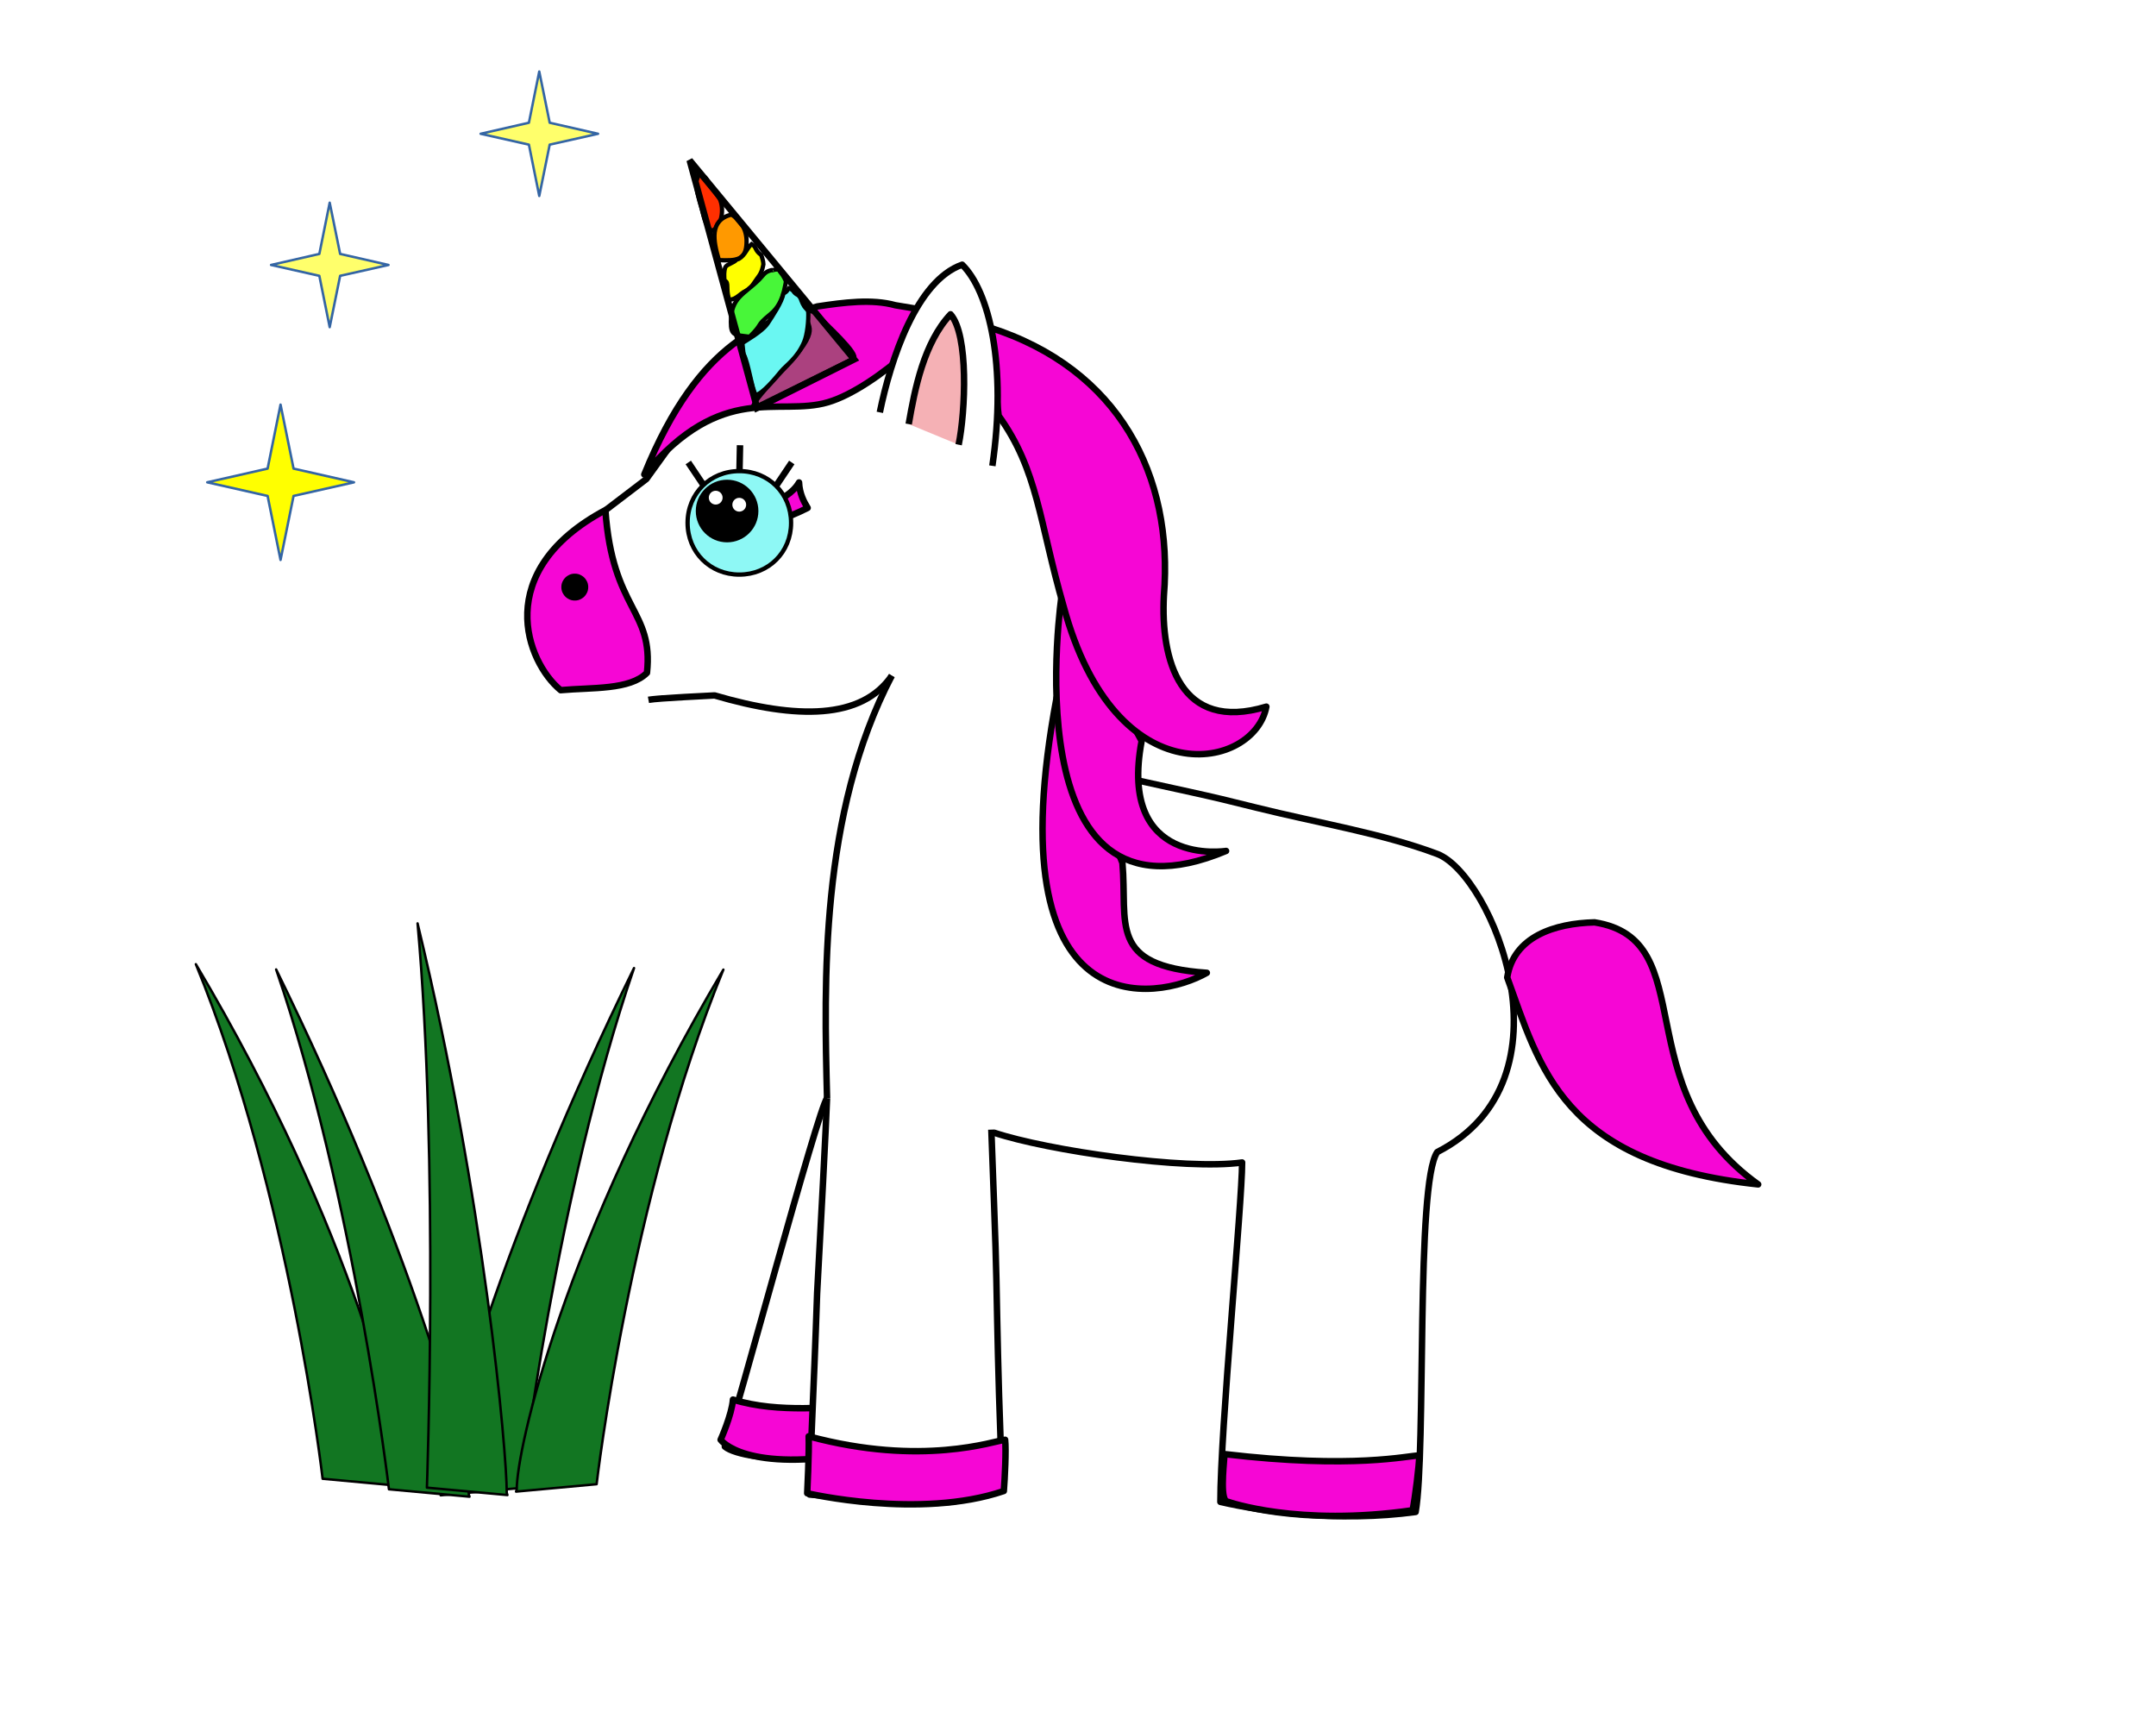
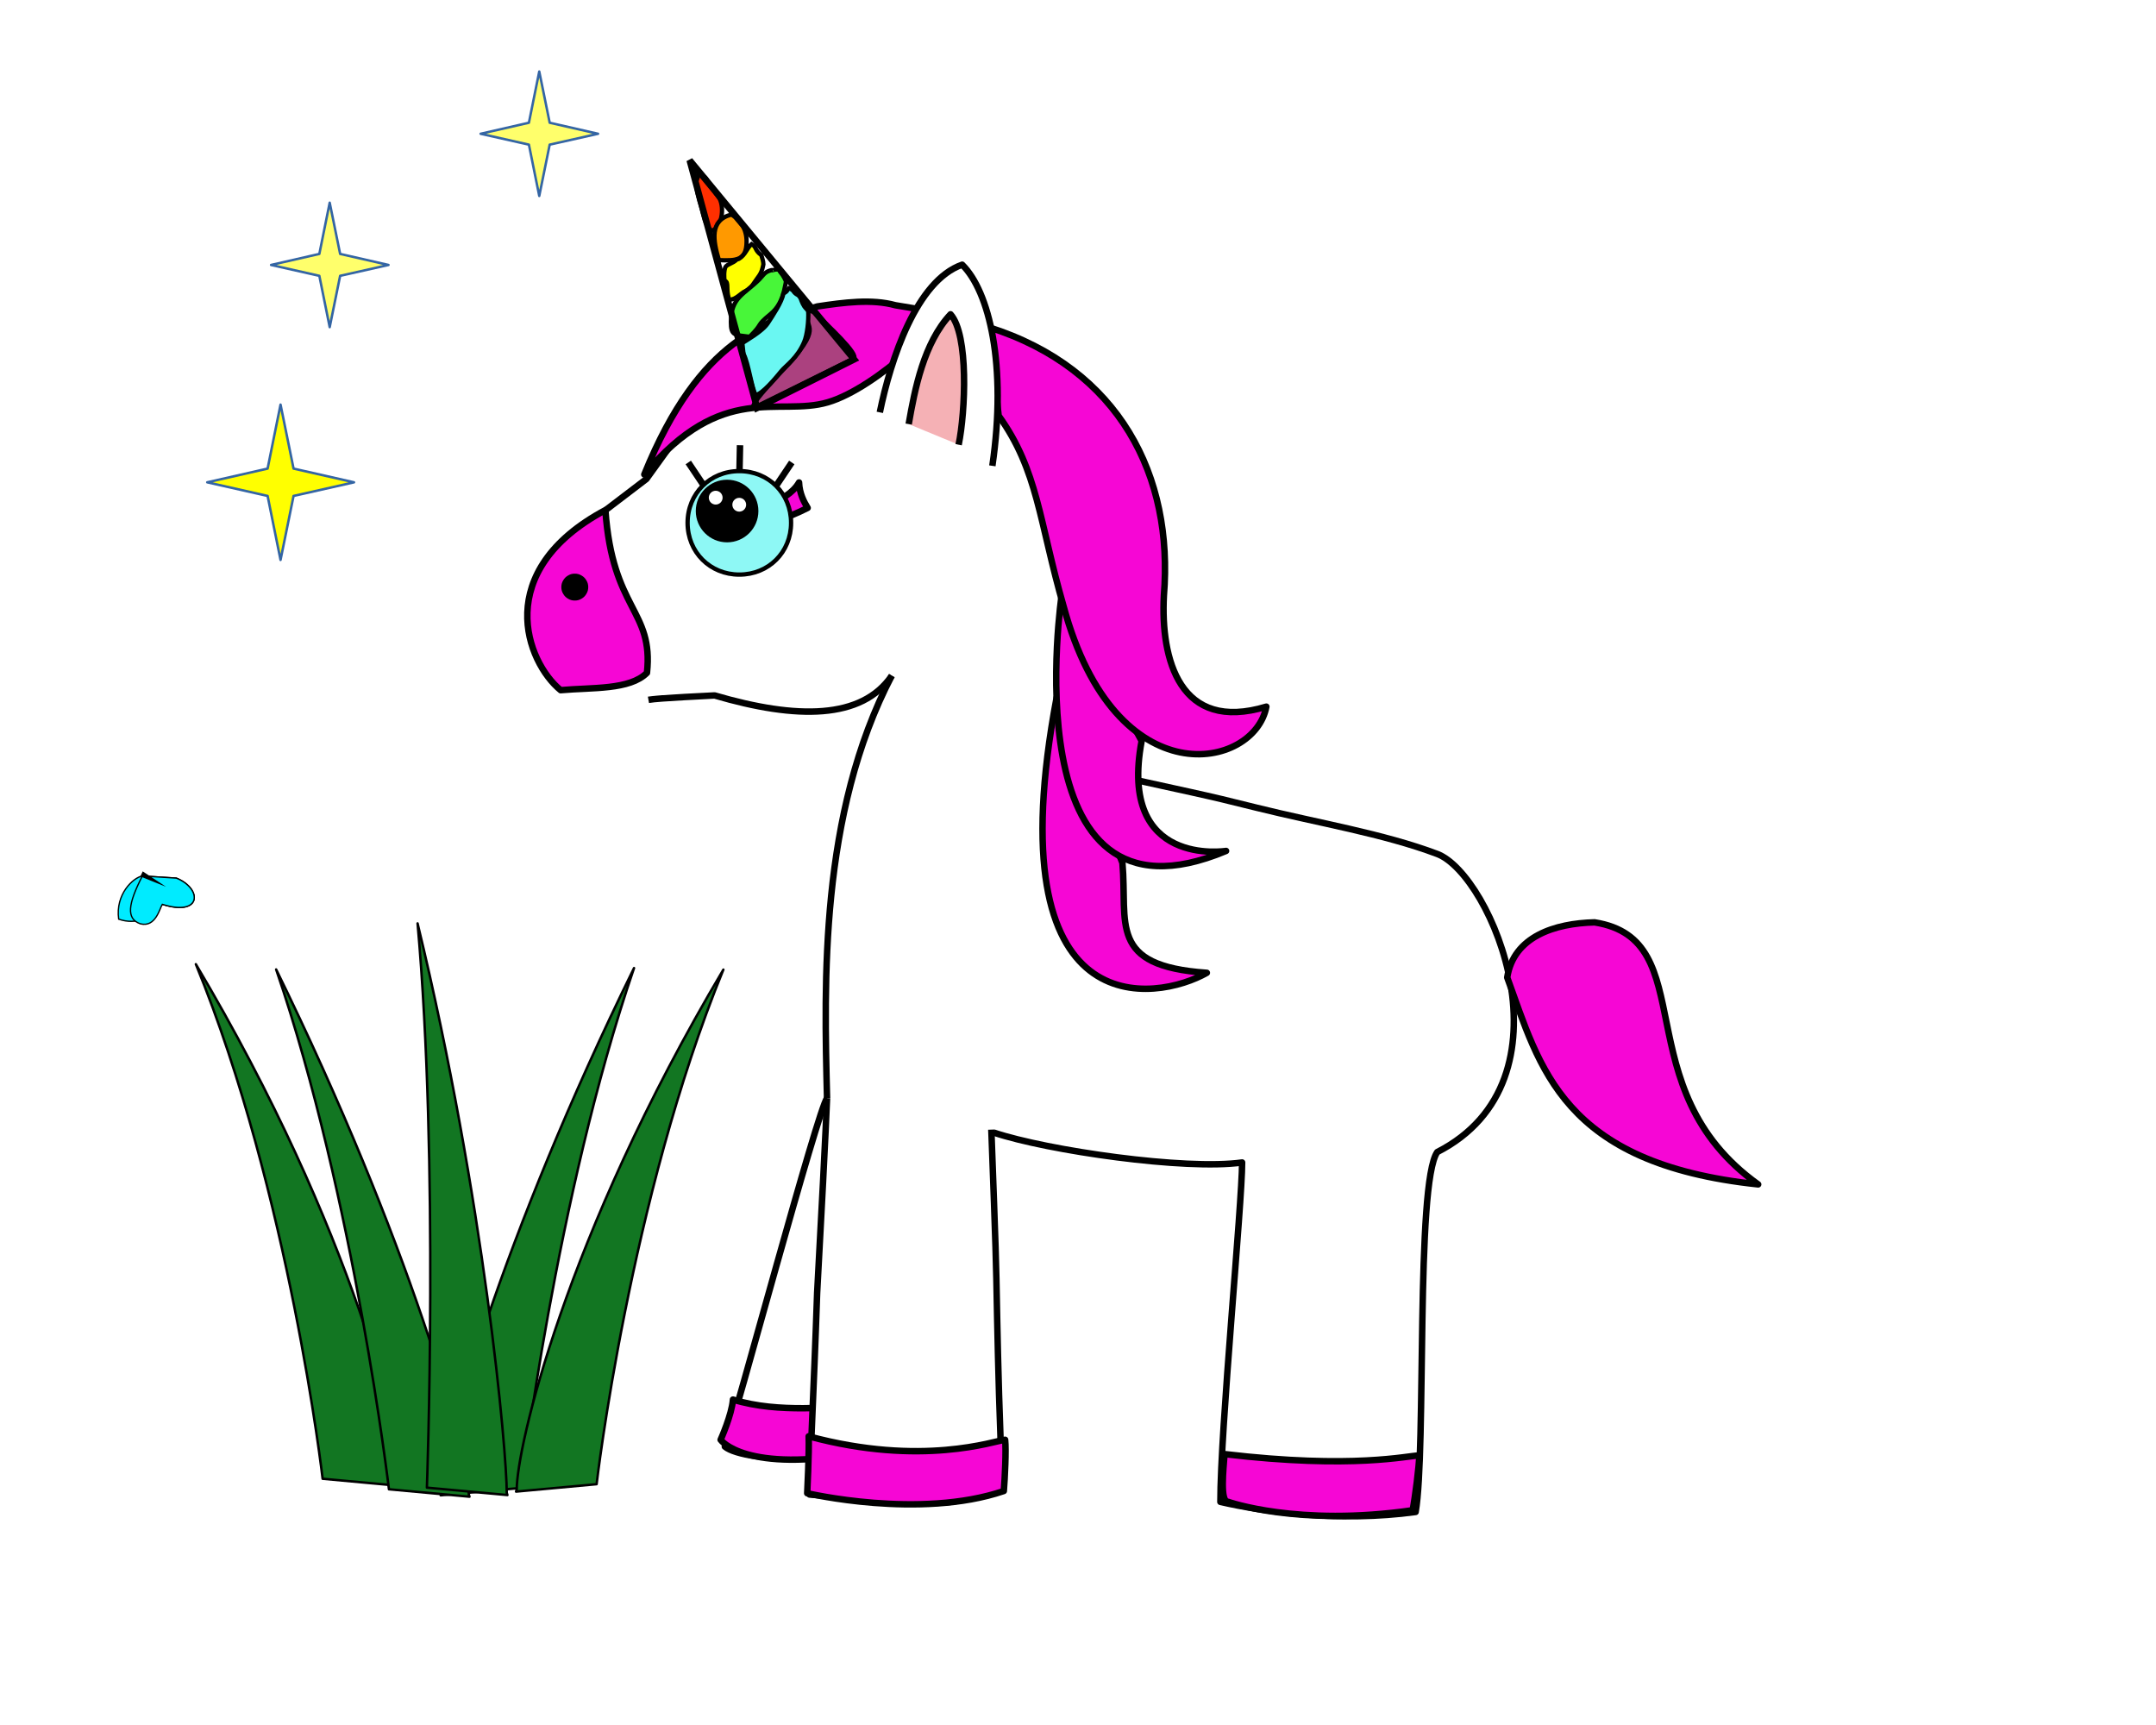
<svg xmlns="http://www.w3.org/2000/svg" version="1.2" width="250mm" height="200mm" viewBox="0 0 25000 20000" preserveAspectRatio="xMidYMid" fill-rule="evenodd" stroke-width="28.222" stroke-linejoin="round" xml:space="preserve">
  <style>
    path.line {
	fill:none;
	stroke:rgb(0,0,0);
	stroke-width:75;
	stroke-linejoin:round;
    }
    path.line_white_fill {
	fill:rgb(255,255,255);
	stroke:rgb(0,0,0);
	stroke-width:75;
	stroke-linejoin:round;
    }
    path.eyeline {
	fill:none;
	stroke:rgb(0,0,0);
	stroke-width:50;
	stroke-linejoin:round;
    }
    path.fill {
	fill:rgb(246,6,213);
	stroke:rgb(0,0,0);
	stroke-width:75;
	stroke-linejoin:round;
    }
    .dl {
	fill:none;
	stroke:red;
	stroke-width:20;
	stroke-linejoin:round;
    }
    path.germ {
	fill:rgb(153,221,255);
	stroke:rgb(0,0,0);
	stroke-width:25;
	stroke-linejoin:round;
    }
    path.grass {
        fill:rgb(18,118,34);
        stroke:rgb(0,0,0);
    }
    path.clear {
	fill:rgb(255,255,255);
        stroke:none;
    }
    path.flower {
        fill:rgb(255,215,215);
        stroke:rgb(0,0,0);
        stroke-width:20;
        stroke-linejoin:round;
    }
    path.eye2 {
        fill:rgb(142,248,245);
        stroke:none;
    }
    .eyeball {
        fill:rgb(0,0,0);
        stroke:rgb(0,0,0);
        stroke-width:20;
        stroke-linejoin:miter;
    }
    .glare {
        fill:rgb(255,255,255);
        stroke:rgb(0,0,0);
        stroke-width:20;
        stroke-linejoin:miter;
    }
    path.butterfly {
        fill:rgb(0,235,255);
        stroke:rgb(0,0,0);
        stroke-width:15;
        stroke-linejoin:miter;
    }
    path.bline {
        fill:none;
        stroke:rgb(255,255,255);
        stroke-width:25;
        stroke-linejoin:round
    }
    .bcircle {
        fill:rgb(185,150,255);
        stroke:none;
    }
    path.bbody {
        fill:rgb(65,15,0);
        stroke:rgb(0,0,0);
        stroke-width:15;
        stroke-linejoin:miter;
    }
  </style>
  <g id="stars">
    <g id="star1">
      <path id="star1off" style="display:none" fill="rgb(255,255,107)" stroke="rgb(52,101,164)" d="M 2573,5592 L 3133,5464 3253,4870 3374,5464 3935,5592 3374,5718 3253,6313 3133,5718 2573,5592 Z" />
      <path id="star1on" fill="rgb(255,255,0)" stroke="rgb(52,101,164)" d="M 2403,5592 L 3103,5433 3253,4691 3404,5433 4105,5592 3404,5750 3253,6492 3103,5750 2403,5592 Z" />
    </g>
    <g id="star2">
      <path id="star2off" fill="rgb(255,255,107)" stroke="rgb(52,101,164)" d="M 3143,3072 L 3703,2944 3823,2350 3944,2944 4505,3072 3944,3198 3823,3793 3703,3198 3143,3072 Z" />
      <path id="star2on" style="display:none" fill="rgb(255,255,0)" stroke="rgb(52,101,164)" d="M 2973,3072 L 3673,2913 3823,2171 3974,2913 4675,3072 3974,3230 3823,3972 3673,3230 2973,3072 Z" />
    </g>
    <g id="star3">
      <path id="star3off" fill="rgb(255,255,107)" stroke="rgb(52,101,164)" d="M 5573,1551 L 6133,1423 6253,829 6374,1423 6935,1551 6374,1677 6253,2272 6133,1677 5573,1551 Z" />
      <path id="star3on" style="display:none" fill="rgb(255,255,0)" stroke="rgb(52,101,164)" d="M 5403,1551 L 6103,1392 6253,650 6404,1392 7105,1551 6404,1709 6253,2451 6103,1709 5403,1551 Z" />
    </g>
  </g>
  <g id="body">
    <g>
      <path id="body_contour" class="line" d="M 12376,8868 C 13935,9215 13907,9198 14572,9365 15283,9542 16037,9664 16666,9901 17297,10140 18300,12523 16666,13357 16414,13716 16540,16815 16415,17530 15534,17650 14655,17530 14151,17413 14151,16576 14403,13955 14403,13478 13744,13571 12146,13340 11522,13131" />
      <path id="body_contour_t" style="display:none" d="M 12376,8868 C 13935,9215 13907,9198 14572,9365 15283,9542 16037,9664 16666,9901 17297,10140 18300,12523 16666,13357 16414,13716 16540,16815 16415,17530 15534,17650 14655,17530 14151,17413 14151,16576 14403,13955 14403,13478 13744,13571 12146,13340 11522,13131" />
      <path class="fill" d="M 16380,17510 C 16409,17365 16456,16994 16457,16875 16331,16875 15695,17036 14199,16859 14186,17037 14145,17411 14237,17411 14237,17411 15048,17703 16380,17510 Z" />
    </g>
    <path id="tail_1" style="display:none" class="fill" d="M 17475,11332 C 17548,10858 18025,10704 18488,10692 19753,10892 20175,12453 18223,14555 18403,12292 17855,12372 17475,11332 Z" />
    <path id="tail_3" class="fill" transform-origin="15530 13400" d="M 17477,11333 C 17550,10859 18028,10705 18490,10694 19755,10894 18825,12613 20387,13732 18109,13492 17857,12373 17477,11333 Z" />
    <path id="tail_3_t" style="display:none" class="fill" d="M 17477,11333 C 17550,10859 18028,10705 18490,10694 19755,10894 18825,12613 20387,13732 18109,13492 17857,12373 17477,11333 Z" />
    <path id="tail_sneeze" style="display:none" class="fill" d="M 17477,11333 C 17550,10859 18028,10705 18490,10694 19755,10894 19962,11343 21709,11562 18610,13202 17857,12373 17477,11333 Z" />
    <g id="front_hoofs" transform-origin="15530 13400">
      <path id="hit" style="display:none" transform-origin="10470 17355" class="line" d="M 11274,17255 C 11153,17207 11101,17159 11119,17112 10928,17137 10704,17152 10461,17152 10219,17152 9994,17137 9804,17112 9787,17112 9787,17112 9787,17112 9804,17159 9752,17211 9631,17255 9527,17299 9337,17332 9147,17355 L 9147,17355 C 9147,17358 9147,17358 9147,17358 9354,17380 9527,17413 9631,17454 9752,17498 9804,17550 9804,17594 9804,17598 9804,17598 9804,17598 L 9804,17598 C 9994,17572 10219,17557 10461,17557 10704,17557 10928,17572 11119,17598 L 11119,17598 C 11101,17550 11153,17502 11274,17454 11396,17410 11586,17377 11794,17355 L 11794,17355 C 11586,17332 11396,17299 11274,17255 L 11274,17255 Z" />
      <path id="hit_t" style="display:none" transform-origin="10470 17355" class="line" d="M 11274,17255 C 11153,17207 11101,17159 11119,17112 10928,17137 10704,17152 10461,17152 10219,17152 9994,17137 9804,17112 9787,17112 9787,17112 9787,17112 9804,17159 9752,17211 9631,17255 9527,17299 9337,17332 9147,17355 L 9147,17355 C 9147,17358 9147,17358 9147,17358 9354,17380 9527,17413 9631,17454 9752,17498 9804,17550 9804,17594 9804,17598 9804,17598 9804,17598 L 9804,17598 C 9994,17572 10219,17557 10461,17557 10704,17557 10928,17572 11119,17598 L 11119,17598 C 11101,17550 11153,17502 11274,17454 11396,17410 11586,17377 11794,17355 L 11794,17355 C 11586,17332 11396,17299 11274,17255 L 11274,17255 Z" />
      <path id="hit1" style="display:none" class="line" d="M 12278,17126 C 12014,17022 11901,16918 11939,16814 11525,16870 11035,16902 10508,16902 9981,16902 9492,16870 9077,16814 9040,16814 9040,16814 9040,16814 9077,16918 8964,17030 8701,17126 8475,17222 8061,17294 7647,17342 L 7647,17342 C 7647,17350 7647,17350 7647,17350 8098,17398 8475,17470 8701,17558 8964,17654 9077,17766 9077,17862 9077,17871 9077,17871 9077,17871 L 9077,17871 C 9492,17814 9981,17782 10508,17782 11035,17782 11525,17814 11939,17871 L 11939,17871 C 11901,17766 12014,17662 12278,17558 12541,17462 12956,17390 13408,17342 L 13408,17342 C 12956,17294 12541,17222 12278,17126 L 12278,17126 Z" />
      <path id="hoof_right_line" class="line" d="M 9590,12732 C 9484,12865 8531,16415 8405,16772 8509,16863 8958,16947 9331,16865 9363,16436 9331,17056 9359,16403" />
      <path id="hoof_right" class="fill" d="M 9990,16839 C 9998,16549 9961,16621 9934,16322 9645,16294 9049,16396 8499,16227 8486,16403 8356,16693 8356,16693 8356,16693 8636,17093 9990,16839 Z" />
      <path id="hoof_left_line" class="line_white_fill" d="M 9590,12732 C 9580,13022 9514,14292 9475,14993 9436,16156 9387,17028 9388,17328 11052,17465 10909,17465 11626,17274 11588,16403 11575,15877 11562,15256 11549,14555 11549,14555 11495,13097" />
      <path id="hoof_left_line_2" style="display:none" class="line" d="M 9590,12732 C 9580,13022 9514,14292 9475,14993 9436,16156 9387,17028 9388,17328 11052,17465 10909,17465 11626,17274 11588,16403 11575,15877 11562,15256 11549,14555 11549,14555 11495,13097" />
      <path id="hoof_left_line_3" style="display:none" class="line" d="M 9590,12732 C 9516,12790 9152,13660 9102,14736 9052,15811 10667,16887 10651,17075 11805,16437 11716,16293 12373,15715 11712,14818 11570,14899 11226,14437 11140,13729 11368,13729 11495,13097" />
      <path id="hoof_left" class="fill" d="M 11640,17287 C 11652,17140 11668,16811 11655,16693 11531,16705 10694,17009 9377,16653 9384,16830 9360,17313 9360,17313 9360,17313 10664,17619 11640,17287 Z" />
      <path id="hoof_left_t" style="display:none" class="fill" d="M 11640,17287 C 11652,17140 11668,16811 11655,16693 11531,16705 10694,17009 9377,16653 9384,16830 9360,17313 9360,17313 9360,17313 10664,17619 11640,17287 Z" />
      <path id="hoof_left_t_end" style="display:none" class="fill" d="M 12375,15649 C 12282,15529 12067,15269 11976,15188 11890,15273 11462,16021 10216,16562 10343,16693 10657,17076 10657,17076 10657,17076 11860,16504 12375,15649 Z" />
    </g>
  </g>
  <g id="head">
    <path id="contour" class="line" d="M 10341,7834 C 9502,9441 9557,11390 9590,12732" />
    <path id="contour_t0" class="line" style="display:none" d="M 10341,7834 C 9502,9441 9557,11390 9590,12732" />
    <path id="back" class="line" d="M 12376,8868 C 12376,8868 12376,8868 12376,8868" />
    <path id="back_t0" class="line" style="display:none" d="M 12376,8868 C 12376,8868 12376,8868 12376,8868" />
    <path id="back_t1" class="line" style="display:none" d="M 12376,8868 C 10212,8420 9665,8261 9301,7627" />
    <g id="head_without_neck" transform-origin="10807 12015">
      <g id="hcontour">
        <path class="line" d="M 7837,5080 L 7495,5554 7024,5913" />
        <path class="line" d="M 7519,8114 C 7639,8092 8267,8066 8286,8063 9241,8343 9993,8343 10341,7834" />
      </g>
      <g id="mane">
        <path class="fill" d="M 7471,5501 C 8381,4415 9022,4834 9600,4664 10177,4494 11039,3649 10862,3619 L 10382,3539 C 10111,3464 9786,3506 9477,3553 8899,3722 8118,3906 7471,5501 Z" />
        <path class="fill" d="M 12252,8088 C 11525,11951 13426,11604 13994,11279 12841,11200 13077,10708 13015,10004 Z" />
        <path class="fill" d="M 12312,6887 C 12312,6887 11704,10921 14217,9866 14217,9866 12961,10064 13238,8591 Z" />
        <path class="fill" d="M 11465,3794 C 12985,4275 13609,5523 13496,6905 13457,7645 13679,8497 14684,8193 14551,8917 12939,9270 12333,7030 12049,6047 12038,5456 11580,4820 Z" />
      </g>
      <g class="Group" id="horn">
        <path fill="rgb(255,47,0)" stroke="none" d="M 8254,2675 C 8368,2641 8403,2417 8344,2303 L 8256,2182 C 8183,2092 8216,2051 8102,2022 L 8072,2110 C 8067,2175 8107,2323 8127,2385 8158,2483 8173,2625 8254,2675 Z" />
        <path fill="none" stroke="rgb(0,0,0)" stroke-width="50" stroke-linejoin="miter" d="M 8254,2675 C 8368,2641 8403,2417 8344,2303 L 8256,2182 C 8183,2092 8216,2051 8102,2022 L 8072,2110 C 8067,2175 8107,2323 8127,2385 8158,2483 8173,2625 8254,2675 Z" />
        <path fill="rgb(255,153,0)" stroke="none" d="M 8336,3016 C 8538,3024 8656,3021 8657,2802 8658,2724 8637,2663 8610,2613 L 8530,2520 C 8523,2515 8482,2487 8482,2487 8222,2554 8271,2793 8336,3016 Z" />
        <path fill="none" stroke="rgb(0,0,0)" stroke-width="50" stroke-linejoin="miter" d="M 8336,3016 C 8538,3024 8656,3021 8657,2802 8658,2724 8637,2663 8610,2613 L 8530,2520 C 8523,2515 8482,2487 8482,2487 8222,2554 8271,2793 8336,3016 Z" />
        <path fill="rgb(255,255,0)" stroke="none" d="M 8542,3010 C 8500,3053 8437,3061 8414,3093 8394,3124 8393,3232 8405,3256 8455,3274 8415,3344 8453,3473 8544,3481 8596,3377 8679,3363 8718,3324 8740,3283 8776,3234 8816,3180 8836,3151 8852,3064 8851,3024 8837,2994 8828,2958 8745,2897 8778,2865 8715,2830 8658,2879 8646,2954 8568,3001 L 8542,3010 Z" />
        <path fill="none" stroke="rgb(0,0,0)" stroke-width="50" stroke-linejoin="miter" d="M 8542,3010 C 8500,3053 8437,3061 8414,3093 8394,3124 8393,3232 8405,3256 8455,3274 8415,3344 8453,3473 8544,3481 8596,3377 8679,3363 8718,3324 8740,3283 8776,3234 8816,3180 8836,3151 8852,3064 8851,3024 8837,2994 8828,2958 8745,2897 8778,2865 8715,2830 8658,2879 8646,2954 8568,3001 L 8542,3010 Z" />
        <path fill="rgb(72,246,57)" stroke="none" d="M 8692,3905 C 8862,3737 8753,3790 8934,3642 8937,3639 8942,3635 8945,3632 L 8967,3612 C 9040,3538 9079,3443 9100,3333 9117,3247 9120,3275 9091,3215 9078,3190 9078,3195 9059,3166 9056,3161 9042,3147 9041,3138 9041,3129 9035,3127 9032,3123 8936,3127 9019,3123 8957,3133 8937,3136 8970,3124 8922,3139 8864,3158 8845,3198 8804,3240 8626,3417 8477,3446 8475,3731 8474,3898 8523,3882 8692,3905 Z" />
        <path fill="none" stroke="rgb(0,0,0)" stroke-width="50" stroke-linejoin="miter" d="M 8692,3905 C 8862,3737 8753,3790 8934,3642 8937,3639 8942,3635 8945,3632 L 8967,3612 C 9040,3538 9079,3443 9100,3333 9117,3247 9120,3275 9091,3215 9078,3190 9078,3195 9059,3166 9056,3161 9042,3147 9041,3138 9041,3129 9035,3127 9032,3123 8936,3127 9019,3123 8957,3133 8937,3136 8970,3124 8922,3139 8864,3158 8845,3198 8804,3240 8626,3417 8477,3446 8475,3731 8474,3898 8523,3882 8692,3905 Z" />
        <path fill="rgb(171,65,127)" stroke="none" d="M 9371,3608 C 9297,3811 9564,3745 9152,4213 9124,4244 8563,4817 8788,4705 L 9897,4158 C 9976,4118 9576,3750 9444,3625 9424,3606 9374,3601 9371,3608 Z" />
        <path fill="none" stroke="rgb(0,0,0)" stroke-width="50" stroke-linejoin="miter" d="M 9371,3608 C 9297,3811 9564,3745 9152,4213 9124,4244 8563,4817 8788,4705 L 9897,4158 C 9976,4118 9576,3750 9444,3625 9424,3606 9374,3601 9371,3608 Z" />
        <path fill="rgb(106,247,242)" stroke="none" d="M 9083,3405 C 9069,3500 8954,3669 8904,3746 8839,3847 8631,3958 8608,3979 L 8621,4103 C 8680,4209 8716,4508 8763,4579 8838,4573 9006,4368 9060,4302 9113,4237 9246,4153 9325,3964 9360,3881 9378,3718 9372,3609 9344,3565 9338,3580 9309,3522 9282,3468 9293,3460 9256,3423 9184,3386 9220,3367 9147,3342 9113,3383 9137,3371 9083,3405 Z" />
        <path fill="none" stroke="rgb(0,0,0)" stroke-width="50" stroke-linejoin="miter" d="M 9083,3405 C 9069,3500 8954,3669 8904,3746 8839,3847 8631,3958 8608,3979 L 8621,4103 C 8680,4209 8716,4508 8763,4579 8838,4573 9006,4368 9060,4302 9113,4237 9246,4153 9325,3964 9360,3881 9378,3718 9372,3609 9344,3565 9338,3580 9309,3522 9282,3468 9293,3460 9256,3423 9184,3386 9220,3367 9147,3342 9113,3383 9137,3371 9083,3405 Z" />
        <path fill="none" stroke="rgb(0,0,0)" stroke-width="75" stroke-linejoin="miter" d="M 7997,1858 L 8779,4730 9904,4167 7997,1858 Z" />
      </g>
      <g class="Group" id="ear">
        <path fill="rgb(255,255,255)" stroke="none" d="M 11507,5401 C 11678,4233 11470,3377 11157,3069 10628,3253 10328,4166 10202,4781 Z" />
        <path class="line" d="M 11507,5401 C 11678,4233 11470,3377 11157,3069 10628,3253 10328,4166 10202,4781" />
        <path fill="rgb(245,177,181)" stroke="none" d="M 10537,4917 C 10607,4512 10712,3975 11022,3644 11234,3881 11195,4773 11116,5156 Z" />
        <path class="line" d="M 10537,4917 C 10607,4512 10712,3975 11022,3644 11234,3881 11195,4773 11116,5156" />
      </g>
      <path id="eated_3" class="grass" style="display:none" d="M 6788,8143 C 6479,8201 5955,8313 4852,8598 5605,8279 6098,8082 6721,7849 Z" />
      <path id="eated_3_zero" class="clear" d="M 7396,8077 L 7317,7680 8745,7178 8878,7958 Z" />
      <g id="snout">
        <path class="fill" d="M 7020,5914 C 5695,6621 6105,7678 6501,8002 6868,7969 7302,8002 7502,7801 7581,7067 7101,7079 7020,5914 Z" />
        <path id="jowl" class="fill" transform="rotate(-15)" transform-origin="7502 7801" d="M 6501,8002 C 6868,7969 7302,8002 7502,7801 7473,7926 7500,8039 7522,8112 7294,8158 6808,8243 6501,8002 Z" />
        <path fill="rgb(0,0,0)" stroke="rgb(0,0,0)" stroke-width="20" stroke-linejoin="miter" d="M 6664,6661 L 6665,6661 C 6692,6661 6715,6667 6738,6681 6761,6694 6778,6711 6791,6734 6805,6757 6811,6780 6811,6807 6811,6834 6805,6857 6791,6880 6778,6903 6761,6920 6738,6933 6715,6947 6692,6953 6665,6953 6638,6953 6615,6947 6592,6933 6569,6920 6552,6903 6539,6880 6525,6857 6519,6834 6519,6807 6519,6780 6525,6757 6539,6734 6552,6711 6569,6694 6592,6681 6615,6667 6637,6661 6664,6661 Z" />
      </g>
      <g id="eye2_open">
        <path id="eye2fill" class="eye2" d="M 8573,5462 C 8913,5462 9173,5722 9173,6062 9173,6402 8913,6662 8573,6662 8233,6662 7973,6402 7973,6062 7973,5722 8233,5462 8573,5462 Z" />
        <g id="eyeball">
          <circle id="eyeball" class="eyeball" cx="8431" cy="5925" r="353" />
          <circle id="glare1" class="glare" cx="8299" cy="5770" r="90" />
          <circle id="glare2" class="glare" cx="8572" cy="5852" r="90" />
        </g>
        <path id="eye2clear" class="clear" d="M 8573,5462 C 8913,5462 9173,5722 9173,6062 9173,5722 8913,5462 8573,5462 8233,5462 7973,5722 7973,6062 7973,5722 8233,5462 8573,5462 Z" />
        <path id="eye2contour" class="eyeline" d="M 8573,5462 C 8913,5462 9173,5722 9173,6062 9173,6402 8913,6662 8573,6662 8233,6662 7973,6402 7973,6062 7973,5722 8233,5462 8573,5462 Z" />
        <path id="eyelash1" class="line" d="M 8154,5620 L 7981,5362" />
        <path id="eyelash2" class="line" d="M 8575,5447 L 8581,5162" />
        <path id="eyelash3" class="line" d="M 9004,5626 L 9181,5362" />
        <g style="display:none">
          <path id="eye2_t1" d="M 8573,5462 C 8913,5462 9173,5722 9173,6062 9173,6402 8913,6662 8573,6662 8233,6662 7973,6402 7973,6062 7973,5722 8233,5462 8573,5462 Z" />
          <path id="eye2_t2" d="M 8573,6662 C 8913,6662 9173,6402 9173,6062 9173,6402 8913,6662 8573,6662 8233,6662 7973,6402 7973,6062 7973,6402 8233,6662 8573,6662 Z" />
          <path id="eye2_t3" class="clear" d="M 8573,5462 C 8913,5462 9173,5722 9173,6062 9173,5722 8913,5462 8573,5462 8233,5462 7973,5722 7973,6062 7973,5722 8233,5462 8573,5462 Z" />
          <path id="eyelash1_t1" d="M 8154,5620 L 7981,5362" />
          <path id="eyelash2_t1" d="M 8575,5447 L 8581,5162" />
          <path id="eyelash3_t1" d="M 9004,5626 L 9181,5362" />
          <path id="eyelash1_t2" d="M 8149,6523 L 7978,6766" />
          <path id="eyelash2_t2" d="M 8578,6690 L 8578,6975" />
          <path id="eyelash3_t2" d="M 9004,6531 L 9181,6738" />
        </g>
      </g>
    </g>
  </g>
  <g id="germs">
    <path id="germ1" style="display:none" class="germ" d="M 7213,8855 C 6995,9060 7068,9110 6924,9212 6759,9310 6665,9232 6813,9092 6961,8948 7031,8990 7213,8855" />
    <path id="germ2" style="display:none" class="germ" d="M 7213,8855 C 6995,9060 7068,9110 6924,9212 6759,9310 6665,9232 6813,9092 6961,8948 7031,8990 7213,8855" />
    <path id="germ3" style="display:none" class="germ" d="M 7213,8855 C 6995,9060 7068,9110 6924,9212 6759,9310 6665,9232 6813,9092 6961,8948 7031,8990 7213,8855" />
  </g>
  <g id="grass">
    <path class="grass" d="M 5118,17311 C 5117,16843 5814,14349 7352,11224 6442,13886 6044,17251 6044,17251 L 5110,17337 5118,17311 Z" />
    <path class="grass" d="M 4667,17205 C 4668,16737 4121,14291 2271,11179 3360,13842 3741,17145 3741,17145 L 4675,17231 4667,17205 Z" />
    <path class="grass" d="M 5992,17268 C 5991,16800 6538,14354 8388,11242 7299,13905 6918,17208 6918,17208 L 5984,17294 5992,17268 Z" />
    <path class="grass" d="M 5436,17327 C 5437,16859 4740,14365 3202,11240 4112,13902 4510,17267 4510,17267 L 5444,17353 5436,17327 Z" />
    <path id="eated_no" class="grass" d="M 5876,17308 C 5877,16840 5619,13914 4842,10706 5090,13468 4950,17248 4950,17248 L 5884,17334 5876,17308 Z" />
    <path id="eated" class="grass" style="display:none" d="M 5876,17308 C 5877,16840 5619,13914 5268,12673 5214,12678 5168,12685 5119,12683 5053,12694 5013,12686 4967,12690 5024,13468 4950,17248 4950,17248 L 5884,17334 5876,17308 Z" />
    <path id="eated_t0" class="grass" style="display:none" d="M 5876,17308 C 5877,16840 5619,13914 5268,12673 5214,12678 5168,12685 5119,12683 5053,12694 5013,12686 4967,12690 5024,13468 4950,17248 4950,17248 L 5884,17334 5876,17308 Z" />
    <path id="eated_t1" class="grass" style="display:none" d="M 5876,17308 C 5877,16840 5619,13914 5268,12673 5142,12020 5030,11501 4842,10706 4938,11841 4961,12376 4967,12690 5024,13468 4950,17248 4950,17248 L 5884,17334 5876,17308 Z" />
    <g id="flower_down_2" style="display:none" transform-origin="5100 12680" transform="translate(0,2000) rotate(-150)">
      <path class="flower" d="M 4223,9737 C 4213,9682 4143,9568 4245,9519 4292,9472 4342,9499 4392,9453 4441,9409 4472,9351 4530,9326 4584,9302 4648,9304 4707,9288 4776,9269 4850,9346 4918,9355 4985,9363 5052,9343 5096,9399 5128,9440 5168,9481 5170,9541 5251,9837 4882,10648 4834,10705 4834,10705 4289,10200 4223,9737 Z" />
      <path class="flower" d="M 4831,10694 C 4625,10439 3773,10523 3808,9693 4693,8878 4831,10694 4831,10694 Z" />
      <path class="flower" d="M 4847,10695 C 4947,10383 5772,10155 5441,9393 4321,8952 4847,10695 4847,10695 Z" />
    </g>
    <g id="flower_down">
      <g id="eated_and_flower" transform-origin="5100 12680">
        <path id="eated_2" class="grass" style="display:none" d="M 4967,12690 C 4961,12376 4938,11841 4842,10706 5030,11501 5142,12020 5268,12673 Z" />
        <g id="flower" style="display:none" transform="scale(0.01)" transform-origin="4831 10694">
          <path class="flower" d="M 4223,9737 C 4213,9682 4143,9568 4245,9519 4292,9472 4342,9499 4392,9453 4441,9409 4472,9351 4530,9326 4584,9302 4648,9304 4707,9288 4776,9269 4850,9346 4918,9355 4985,9363 5052,9343 5096,9399 5128,9440 5168,9481 5170,9541 5251,9837 4882,10648 4834,10705 4834,10705 4289,10200 4223,9737 Z" />
          <path id="petal_left" class="flower" d="M 4831,10694 C 4625,10439 3602,9525 4621,9257 4792,9274 4831,10694 4831,10694 Z" />
          <path id="petal_left_t1" style="display:none" class="flower" d="M 4831,10694 C 4625,10439 3602,9525 4621,9257 4792,9274 4831,10694 4831,10694 Z" />
          <path id="petal_left_t2" style="display:none" class="flower" d="M 4831,10694 C 4625,10439 3773,10523 3808,9693 4693,8878 4831,10694 4831,10694 Z" />
          <path id="petal_right" class="flower" d="M 4847,10695 C 4947,10383 5687,9382 4760,9248 4486,9494 4847,10695 4847,10695 Z" />
          <path id="petal_right_t1" style="display:none" class="flower" d="M 4847,10695 C 4947,10383 5687,9382 4760,9248 4486,9494 4847,10695 4847,10695 Z" />
          <path id="petal_right_t2" style="display:none" class="flower" d="M 4847,10695 C 4947,10383 5772,10155 5441,9393 4321,8952 4847,10695 4847,10695 Z" />
        </g>
      </g>
    </g>
    <path id="eated_2_t0" class="grass" style="display:none" d="M 4967,12690 C 5013,12686 5053,12694 5119,12683 5168,12685 5214,12678 5268,12673 Z" />
    <path id="eated_2_t1" class="grass" style="display:none" d="M 4967,12690 C 4961,12376 4938,11841 4842,10706 5030,11501 5142,12020 5268,12673 Z" />
  </g>
  <g id="butterfly" transform="translate(-2000,0)">
    <path id="far_wing" class="butterfly" d="M 1651,10156 C 1806,9950 1946,9769 1883,9525 1883,9525 1469,9310 1394,9877 960,9751 955,10168 1257,10181 Z" />
    <path id="bbody" class="bbody" d="M 1647,10103 L 1675,10162 1376,10282 Z" />
    <path id="near_wing" class="butterfly" d="M 1651,10156 C 1720,9885 1758,9681 1671,9590 1548,9440 1231,9527 1394,9877 960,9751 955,10168 1257,10181 Z" />
    <path id="lower_whisker" class="butterfly" d="M 1651,10156 1995,9960" />
    <path id="upper_whisker" class="butterfly" d="M 1651,10156 1978,9871" />
    <circle id="bcircle" class="bcircle" style="display:none" cx="1550" cy="9637" r="40" />
    <path id="bline" class="bline" style="display:none" d="M 1659,9604 C 1549,9476 1248,9529 1430,9907 1006,9764 959,10141 1270,10157" />
  </g>
  <g id="butterfly_down" style="display:none">
    <path id="far_wing_down" class="butterfly" d="M 1651,10156 C 1758,10175 1966,10367 1929,10657 1725,10727 1536,10645 1420,10485 1091,10630 938,10303 1257,10181 Z" />
    <path id="near_wing_down" class="butterfly" d="M 1651,10156 C 1819,10483 1841,10653 1674,10711 1496,10756 1449,10529 1420,10485 1091,10630 938,10303 1257,10181 Z" />
    <path id="far_wing_t" class="butterfly" d="M 1651,10156 C 1806,9950 1946,9769 1883,9525 1883,9525 1469,9310 1394,9877 960,9751 955,10168 1257,10181 Z" />
    <path id="bbody_t" d="M 1647,10103 L 1675,10162 1376,10282 Z" />
    <path id="near_wing_t" class="butterfly" d="M 1651,10156 C 1720,9885 1758,9681 1671,9590 1548,9440 1231,9527 1394,9877 960,9751 955,10168 1257,10181 Z" />
-     <path id="far_wing_turn" d="M 1651,10156 C 1744,9950 1841,9756 1883,9525 1883,9525 1841,9667 1794,9839 1735,9972 1735,10023 1700,10061 Z" />
-     <path id="bbody_turn" d="M 1618,10126 L 1675,10118 1648,10243 Z" />
-     <path id="near_wing_turn" d="M 1651,10156 C 1567,9893 1492,9765 1359,9572 1355,9577 1368,9589 1465,9735 1522,9832 1570,9967 1614,10025 Z" />
    <path id="lower_whisker_t" d="M 1651,10156 1995,9960" />
    <path id="upper_whisker_t" d="M 1651,10156 1978,9871" />
-     <path id="lower_whisker_turn" d="M 1651,10156 1701,9835" />
-     <path id="upper_whisker_turn" d="M 1651,10156 1603,9827" />
  </g>
  <g id="butterfly_turn" style="display:none">
    <path id="m_bbody_turn" d="M 1618,10126 L 1675,10118 1648,10243 Z" />
    <path id="m_far_wing_turn" d="M 1651,10156 C 1744,9950 1841,9756 1883,9525 1883,9525 1841,9667 1794,9839 1735,9972 1735,10023 1700,10061 Z" />
    <path id="m_near_wing_turn" d="M 1651,10156 C 1567,9893 1492,9765 1359,9572 1355,9577 1368,9589 1465,9735 1522,9832 1570,9967 1614,10025 Z" />
    <path id="m_lower_whisker_turn" d="M 1651,10156 1701,9835" />
    <path id="m_upper_whisker_turn" d="M 1651,10156 1603,9827" />
  </g>
  <g id="m_butterfly" style="display:none">
    <path id="m_far_wing" class="butterfly" d="M 1651,10156 C 1496,9950 1356,9769 1419,9525 1419,9525 1833,9310 1908,9877 2342,9751 2347,10168 2045,10181 Z" />
    <path id="m_bbody" class="bbody" d="M 1655,10103 L 1661,10162 1926,10282 Z" />
    <path id="m_near_wing" class="butterfly" d="M 1651,10156 C 1582,9885 1544,9681 1631,9590 1754,9440 2071,9527 1908,9877 2342,9751 2347,10168 2045,10181 Z" />
    <path id="m_lower_whisker" class="butterfly" d="M 1651,10156 1307,9960" />
    <path id="m_upper_whisker" class="butterfly" d="M 1651,10156 1324,9871" />
  </g>
-   <g id="m_butterfly_down" style="display:none">
-     <path id="far_wing_down" class="butterfly" d="M 1651,10156 C 1544,10175 1336,10367 1376,10657 1577,10727 1766,10645 1882,10485 2211,10630 364,10303 2045,10181 Z" />
-     <path id="near_wing_down" class="butterfly" d="M 1651,10156 C 1483,10483 1461,10653 1628,10711 1806,10756 1853,10529 1882,10485 2211,10630 364,10303 2045,10181 Z" />
-     <path id="m_far_wing_t" class="butterfly" d="M 1651,10156 C 1544,10175 1336,10367 1376,10657 1577,10727 1766,10645 1882,10485 2211,10630 364,10303 2045,10181 Z" />
-     <path id="m_near_wing_t" class="butterfly" d="M 1651,10156 C 1483,10483 1461,10653 1628,10711 1806,10756 1853,10529 1882,10485 2211,10630 364,10303 2045,10181 Z" />
- 	?<path id="m_bbody_t" d="M 1647,10103 L 1675,10162 1376,10282 Z" />
-         ?<path id="m_lower_whisker_t" d="M 1651,10156 1995,9960" />
-         ?<path id="m_upper_whisker_t" d="M 1651,10156 1978,9871" />
+   <g id="m_butterfly_down">
+     <path id="far_wing_down" class="butterfly" d="M 1651,10156 C 1544,10175 1336,10367 1376,10657 1577,10727 1766,10645 1882,10485 2342,10630 2347,10303 2045,10181 Z" />
+     <path id="near_wing_down" class="butterfly" d="M 1651,10156 C 1483,10483 1461,10653 1628,10711 1806,10756 1853,10529 1882,10485 2342,10630 2347,10303 2045,10181 Z" />
+     <path id="m_bbody_t" d="M 1655,10103 L 1627,10162 1926,10282 Z" />
+     <path id="m_lower_whisker_t" d="M 1651,10156 1307,9960" />
+     <path id="m_upper_whisker_t" d="M 1651,10156 1324,9871" />
  </g>
</svg>
